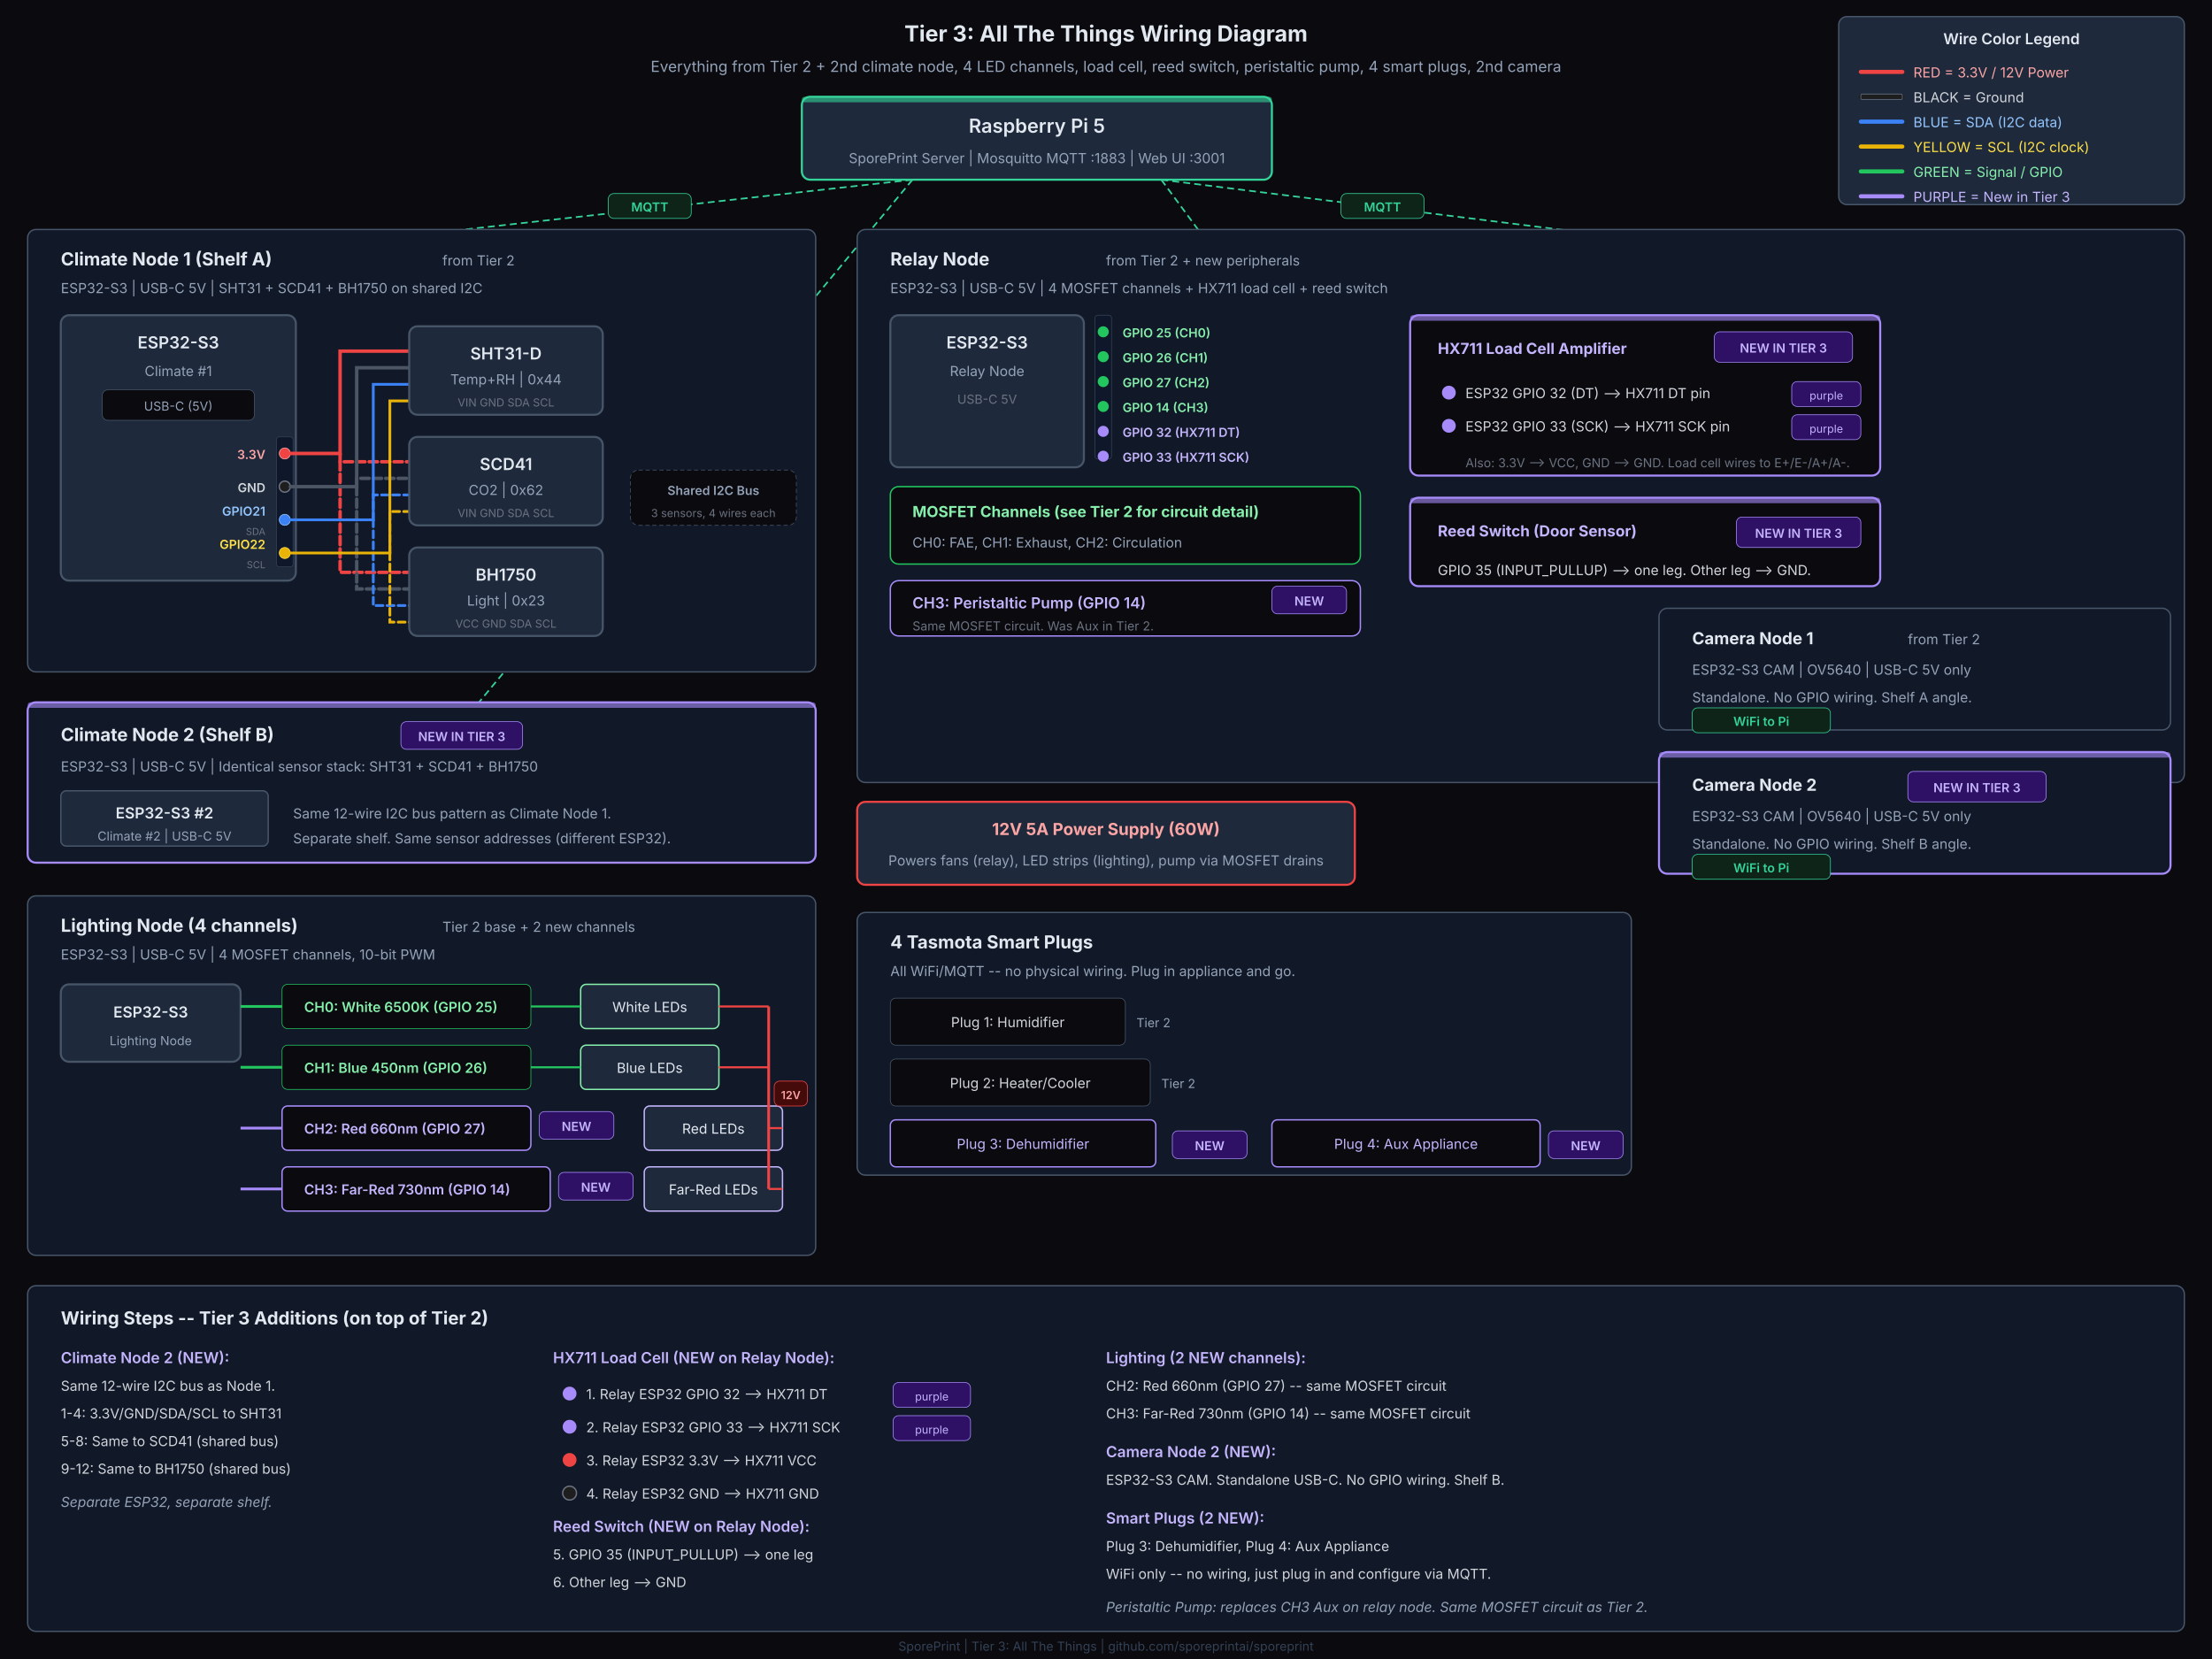
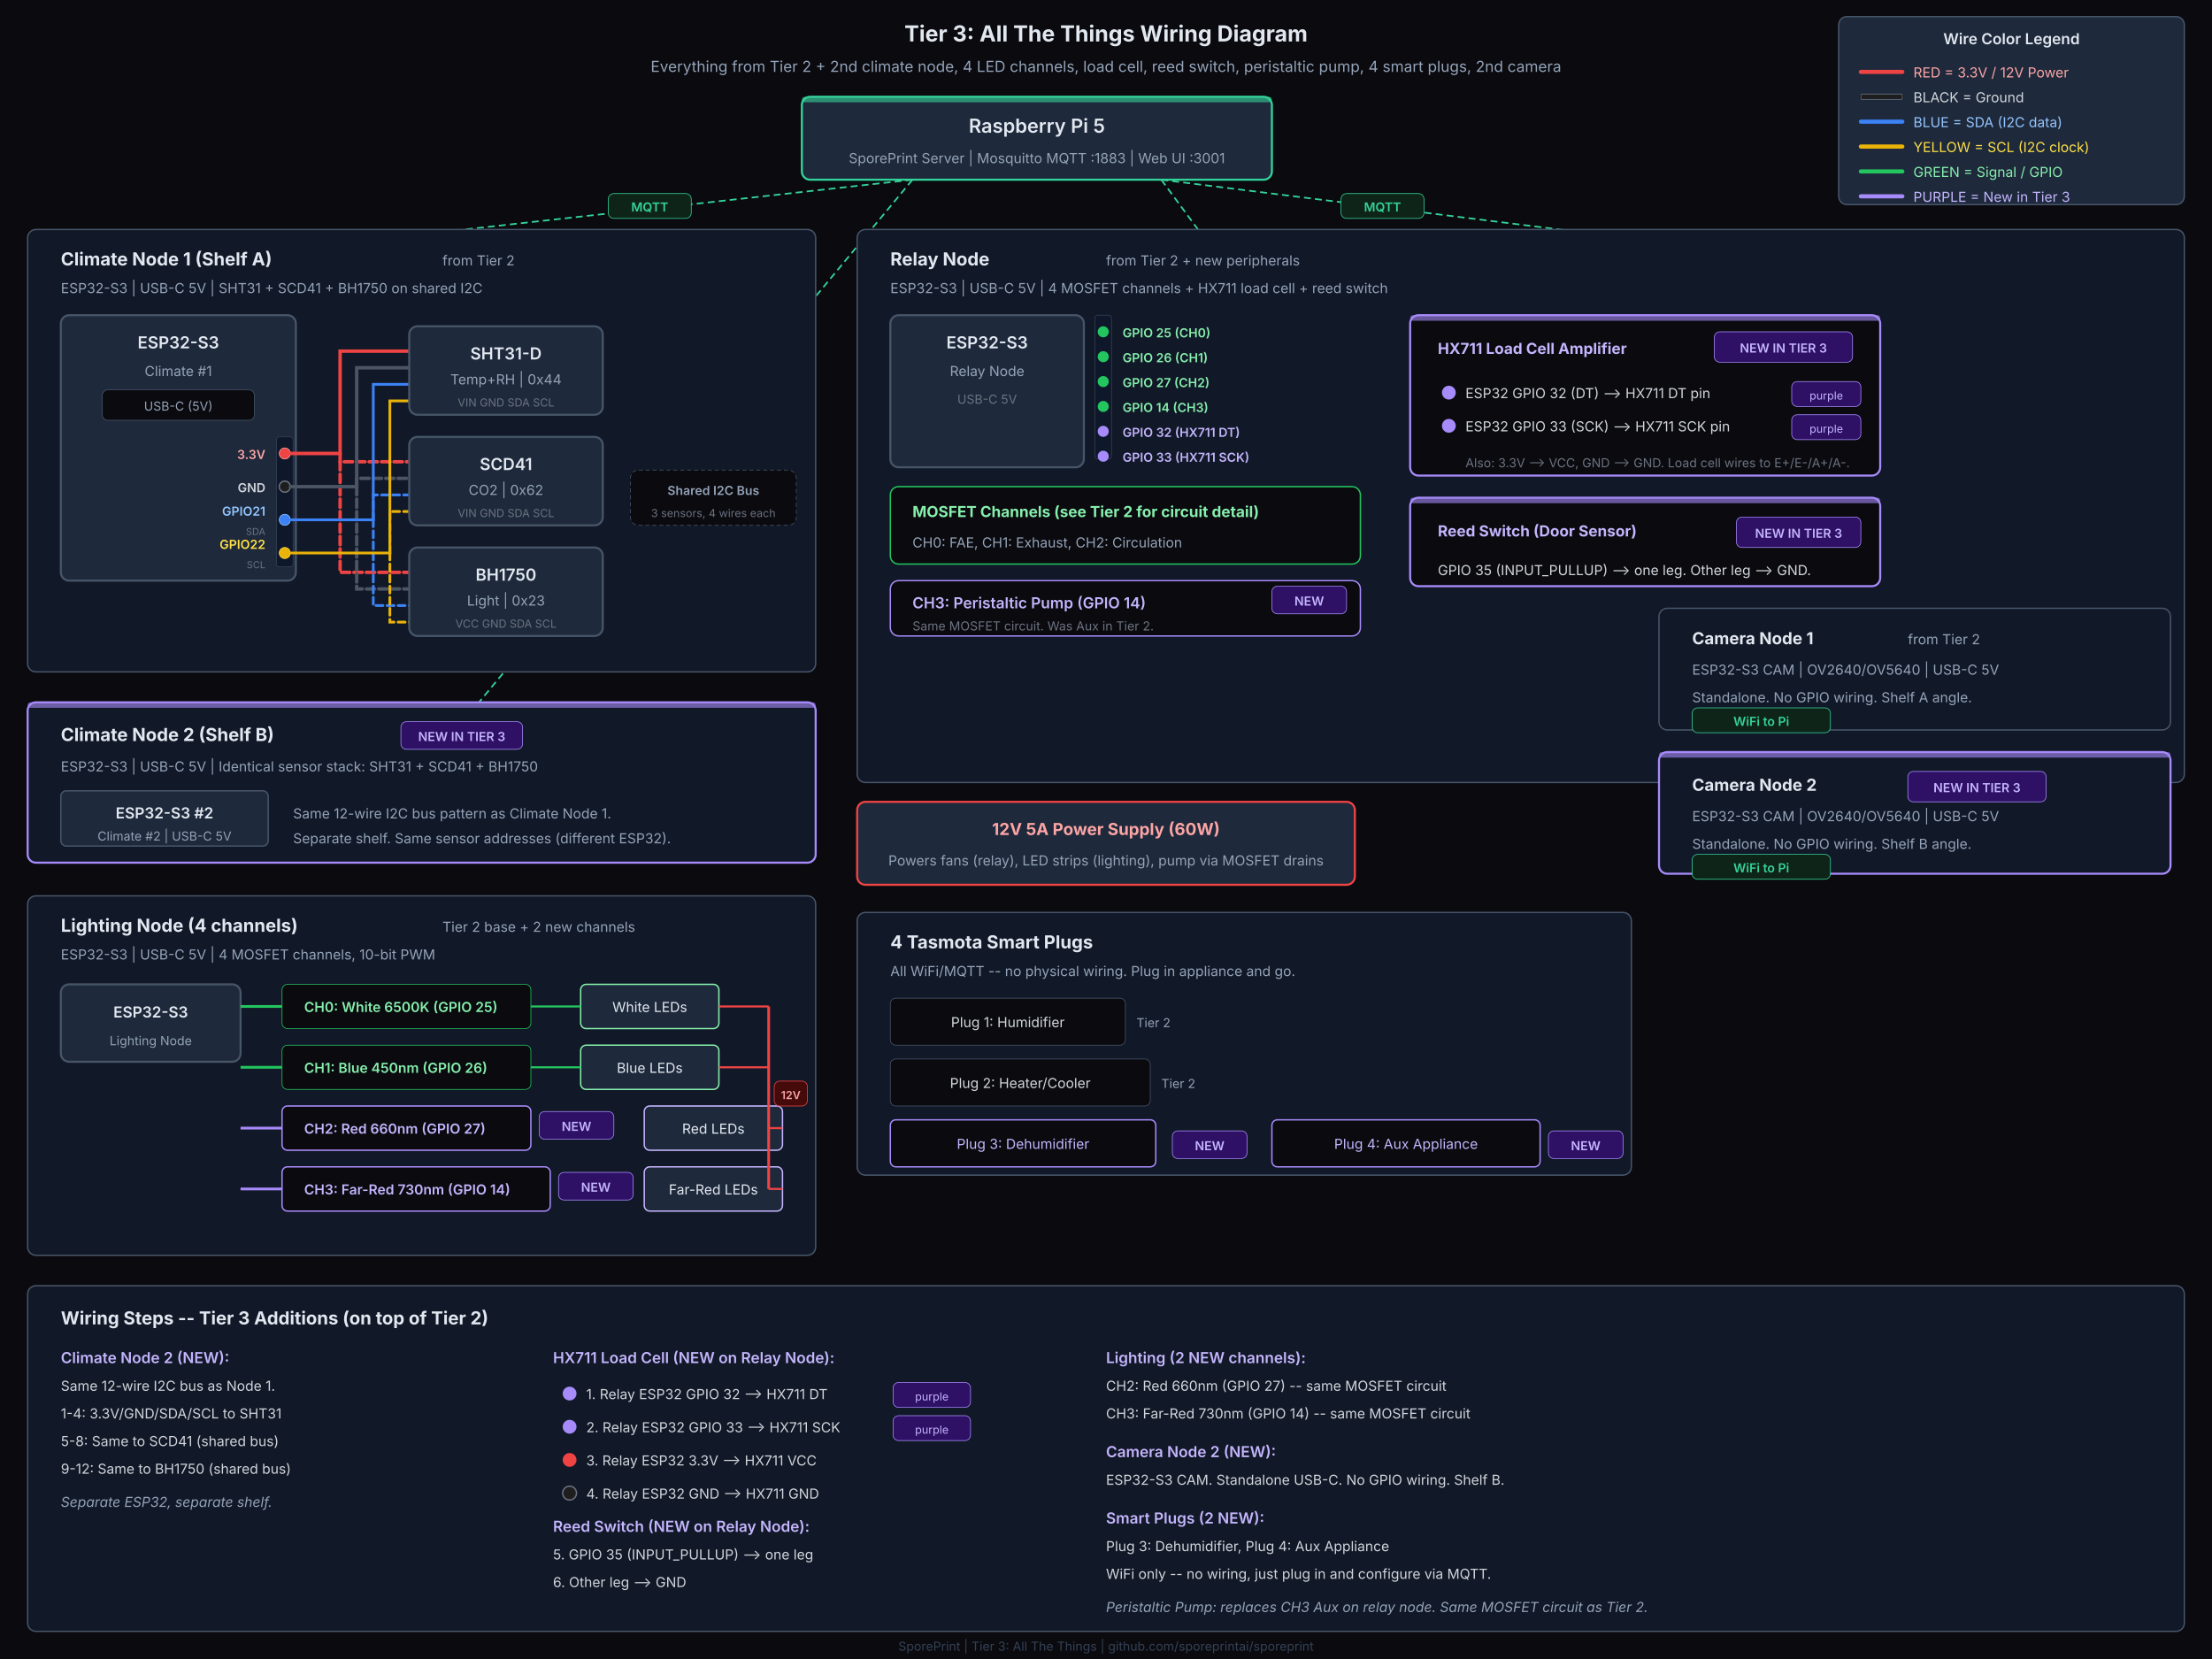
<svg xmlns="http://www.w3.org/2000/svg" viewBox="0 0 1600 1200" width="1600" height="1200">
  <rect width="1600" height="1200" fill="#0a0a0f" />
  <text x="800" y="30" text-anchor="middle" fill="#e2e8f0" font-family="system-ui, -apple-system, sans-serif" font-size="16" font-weight="700">Tier 3: All The Things Wiring Diagram</text>
  <text x="800" y="52" text-anchor="middle" fill="#94a3b8" font-family="system-ui, -apple-system, sans-serif" font-size="11">Everything from Tier 2 + 2nd climate node, 4 LED channels, load cell, reed switch, peristaltic pump, 4 smart plugs, 2nd camera</text>
  <rect x="1330" y="12" width="250" height="136" rx="6" fill="#1e293b" stroke="#475569" stroke-width="1" />
  <text x="1455" y="32" text-anchor="middle" fill="#e2e8f0" font-family="system-ui, -apple-system, sans-serif" font-size="11" font-weight="600">Wire Color Legend</text>
  <line x1="1346" y1="52" x2="1376" y2="52" stroke="#ef4444" stroke-width="3" stroke-linecap="round" />
  <text x="1384" y="56" fill="#fca5a5" font-family="system-ui, -apple-system, sans-serif" font-size="10">RED = 3.3V / 12V Power</text>
  <line x1="1346" y1="70" x2="1376" y2="70" stroke="#1e1e1e" stroke-width="3" stroke-linecap="round" />
  <rect x="1346" y="68" width="30" height="4" rx="1" fill="none" stroke="#6b7280" stroke-width="0.5" />
  <text x="1384" y="74" fill="#d1d5db" font-family="system-ui, -apple-system, sans-serif" font-size="10">BLACK = Ground</text>
  <line x1="1346" y1="88" x2="1376" y2="88" stroke="#3b82f6" stroke-width="3" stroke-linecap="round" />
  <text x="1384" y="92" fill="#93c5fd" font-family="system-ui, -apple-system, sans-serif" font-size="10">BLUE = SDA (I2C data)</text>
  <line x1="1346" y1="106" x2="1376" y2="106" stroke="#eab308" stroke-width="3" stroke-linecap="round" />
  <text x="1384" y="110" fill="#fde047" font-family="system-ui, -apple-system, sans-serif" font-size="10">YELLOW = SCL (I2C clock)</text>
  <line x1="1346" y1="124" x2="1376" y2="124" stroke="#22c55e" stroke-width="3" stroke-linecap="round" />
  <text x="1384" y="128" fill="#86efac" font-family="system-ui, -apple-system, sans-serif" font-size="10">GREEN = Signal / GPIO</text>
  <line x1="1346" y1="142" x2="1376" y2="142" stroke="#a78bfa" stroke-width="3" stroke-linecap="round" />
  <text x="1384" y="146" fill="#c4b5fd" font-family="system-ui, -apple-system, sans-serif" font-size="10">PURPLE = New in Tier 3</text>
  <rect x="580" y="70" width="340" height="60" rx="6" fill="#1e293b" stroke="#34d399" stroke-width="1.5" />
  <rect x="580" y="70" width="340" height="4" rx="2" fill="#34d399" opacity="0.6" />
  <text x="750" y="96" text-anchor="middle" fill="#e2e8f0" font-family="system-ui, -apple-system, sans-serif" font-size="14" font-weight="600">Raspberry Pi 5</text>
  <text x="750" y="118" text-anchor="middle" fill="#94a3b8" font-family="system-ui, -apple-system, sans-serif" font-size="10">SporePrint Server | Mosquitto MQTT :1883 | Web UI :3001</text>
  <path d="M 660 130 L 300 170" fill="none" stroke="#34d399" stroke-width="1.2" stroke-dasharray="5,3" />
  <path d="M 840 130 L 1160 170" fill="none" stroke="#34d399" stroke-width="1.2" stroke-dasharray="5,3" />
  <path d="M 660 130 L 300 564" fill="none" stroke="#34d399" stroke-width="1.2" stroke-dasharray="5,3" />
  <path d="M 840 130 L 1160 564" fill="none" stroke="#34d399" stroke-width="1.2" stroke-dasharray="5,3" />
  <g>
    <rect x="440" y="140" width="60" height="18" rx="4" fill="#0f2418" stroke="#34d399" stroke-width="0.5" />
    <text x="470" y="153" text-anchor="middle" fill="#34d399" font-family="system-ui, -apple-system, sans-serif" font-size="9" font-weight="600">MQTT</text>
  </g>
  <g>
    <rect x="970" y="140" width="60" height="18" rx="4" fill="#0f2418" stroke="#34d399" stroke-width="0.5" />
    <text x="1000" y="153" text-anchor="middle" fill="#34d399" font-family="system-ui, -apple-system, sans-serif" font-size="9" font-weight="600">MQTT</text>
  </g>
  <rect x="20" y="166" width="570" height="320" rx="6" fill="#111827" stroke="#475569" stroke-width="1" />
  <text x="44" y="192" fill="#e2e8f0" font-family="system-ui, -apple-system, sans-serif" font-size="13" font-weight="700">Climate Node 1 (Shelf A)</text>
  <text x="320" y="192" fill="#94a3b8" font-family="system-ui, -apple-system, sans-serif" font-size="10">from Tier 2</text>
  <text x="44" y="212" fill="#94a3b8" font-family="system-ui, -apple-system, sans-serif" font-size="10">ESP32-S3 | USB-C 5V | SHT31 + SCD41 + BH1750 on shared I2C</text>
  <rect x="44" y="228" width="170" height="192" rx="6" fill="#1e293b" stroke="#475569" stroke-width="1.5" />
  <text x="129" y="252" text-anchor="middle" fill="#e2e8f0" font-family="system-ui, -apple-system, sans-serif" font-size="12" font-weight="600">ESP32-S3</text>
  <text x="129" y="272" text-anchor="middle" fill="#94a3b8" font-family="system-ui, -apple-system, sans-serif" font-size="10">Climate #1</text>
  <rect x="74" y="282" width="110" height="22" rx="4" fill="#0a0a0f" stroke="#475569" stroke-width="0.5" />
  <text x="129" y="297" text-anchor="middle" fill="#94a3b8" font-family="system-ui, -apple-system, sans-serif" font-size="9">USB-C (5V)</text>
  <rect x="200" y="316" width="12" height="94" rx="2" fill="#0f172a" stroke="#334155" stroke-width="0.5" />
  <circle cx="206" cy="328" r="4" fill="#ef4444" stroke="#fca5a5" stroke-width="0.5" />
  <text x="192" y="332" text-anchor="end" fill="#fca5a5" font-family="system-ui, -apple-system, sans-serif" font-size="9" font-weight="600">3.3V</text>
  <circle cx="206" cy="352" r="4" fill="#1e1e1e" stroke="#6b7280" stroke-width="1" />
  <text x="192" y="356" text-anchor="end" fill="#d1d5db" font-family="system-ui, -apple-system, sans-serif" font-size="9" font-weight="600">GND</text>
  <circle cx="206" cy="376" r="4" fill="#3b82f6" stroke="#93c5fd" stroke-width="0.5" />
  <text x="192" y="373" text-anchor="end" fill="#93c5fd" font-family="system-ui, -apple-system, sans-serif" font-size="9" font-weight="600">GPIO21</text>
  <text x="192" y="387" text-anchor="end" fill="#6b7280" font-family="system-ui, -apple-system, sans-serif" font-size="7">SDA</text>
  <circle cx="206" cy="400" r="4" fill="#eab308" stroke="#fde047" stroke-width="0.5" />
  <text x="192" y="397" text-anchor="end" fill="#fde047" font-family="system-ui, -apple-system, sans-serif" font-size="9" font-weight="600">GPIO22</text>
  <text x="192" y="411" text-anchor="end" fill="#6b7280" font-family="system-ui, -apple-system, sans-serif" font-size="7">SCL</text>
  <path d="M 210 328 L 246 328 L 246 254 L 296 254" fill="none" stroke="#ef4444" stroke-width="2.5" stroke-linecap="round" />
  <path d="M 246 328 L 246 334 L 296 334" fill="none" stroke="#ef4444" stroke-width="2.5" stroke-linecap="round" stroke-dasharray="6,3" />
  <path d="M 246 334 L 246 414 L 296 414" fill="none" stroke="#ef4444" stroke-width="2.5" stroke-linecap="round" stroke-dasharray="6,3" />
  <path d="M 210 352 L 258 352 L 258 266 L 296 266" fill="none" stroke="#4b5563" stroke-width="2.5" stroke-linecap="round" />
  <path d="M 258 352 L 258 346 L 296 346" fill="none" stroke="#4b5563" stroke-width="2.5" stroke-linecap="round" stroke-dasharray="6,3" />
  <path d="M 258 352 L 258 426 L 296 426" fill="none" stroke="#4b5563" stroke-width="2.5" stroke-linecap="round" stroke-dasharray="6,3" />
  <path d="M 210 376 L 270 376 L 270 278 L 296 278" fill="none" stroke="#3b82f6" stroke-width="2" stroke-linecap="round" />
  <path d="M 270 376 L 270 358 L 296 358" fill="none" stroke="#3b82f6" stroke-width="2" stroke-linecap="round" stroke-dasharray="5,3" />
  <path d="M 270 376 L 270 438 L 296 438" fill="none" stroke="#3b82f6" stroke-width="2" stroke-linecap="round" stroke-dasharray="5,3" />
  <path d="M 210 400 L 282 400 L 282 290 L 296 290" fill="none" stroke="#eab308" stroke-width="2" stroke-linecap="round" />
  <path d="M 282 400 L 282 370 L 296 370" fill="none" stroke="#eab308" stroke-width="2" stroke-linecap="round" stroke-dasharray="5,3" />
  <path d="M 282 400 L 282 450 L 296 450" fill="none" stroke="#eab308" stroke-width="2" stroke-linecap="round" stroke-dasharray="5,3" />
  <rect x="296" y="236" width="140" height="64" rx="6" fill="#1e293b" stroke="#475569" stroke-width="1.5" />
  <text x="366" y="260" text-anchor="middle" fill="#e2e8f0" font-family="system-ui, -apple-system, sans-serif" font-size="12" font-weight="600">SHT31-D</text>
  <text x="366" y="278" text-anchor="middle" fill="#94a3b8" font-family="system-ui, -apple-system, sans-serif" font-size="10">Temp+RH | 0x44</text>
  <text x="366" y="294" text-anchor="middle" fill="#6b7280" font-family="system-ui, -apple-system, sans-serif" font-size="8">VIN GND SDA SCL</text>
  <rect x="296" y="316" width="140" height="64" rx="6" fill="#1e293b" stroke="#475569" stroke-width="1.5" />
  <text x="366" y="340" text-anchor="middle" fill="#e2e8f0" font-family="system-ui, -apple-system, sans-serif" font-size="12" font-weight="600">SCD41</text>
  <text x="366" y="358" text-anchor="middle" fill="#94a3b8" font-family="system-ui, -apple-system, sans-serif" font-size="10">CO2 | 0x62</text>
  <text x="366" y="374" text-anchor="middle" fill="#6b7280" font-family="system-ui, -apple-system, sans-serif" font-size="8">VIN GND SDA SCL</text>
  <rect x="296" y="396" width="140" height="64" rx="6" fill="#1e293b" stroke="#475569" stroke-width="1.5" />
  <text x="366" y="420" text-anchor="middle" fill="#e2e8f0" font-family="system-ui, -apple-system, sans-serif" font-size="12" font-weight="600">BH1750</text>
  <text x="366" y="438" text-anchor="middle" fill="#94a3b8" font-family="system-ui, -apple-system, sans-serif" font-size="10">Light | 0x23</text>
  <text x="366" y="454" text-anchor="middle" fill="#6b7280" font-family="system-ui, -apple-system, sans-serif" font-size="8">VCC GND SDA SCL</text>
  <rect x="456" y="340" width="120" height="40" rx="6" fill="#0a0a0f" stroke="#475569" stroke-width="0.5" stroke-dasharray="3,2" />
  <text x="516" y="358" text-anchor="middle" fill="#94a3b8" font-family="system-ui, -apple-system, sans-serif" font-size="9" font-weight="600">Shared I2C Bus</text>
  <text x="516" y="374" text-anchor="middle" fill="#6b7280" font-family="system-ui, -apple-system, sans-serif" font-size="8">3 sensors, 4 wires each</text>
  <rect x="20" y="508" width="570" height="116" rx="6" fill="#111827" stroke="#a78bfa" stroke-width="1.5" />
  <rect x="20" y="508" width="570" height="4" rx="2" fill="#a78bfa" opacity="0.6" />
  <text x="44" y="536" fill="#e2e8f0" font-family="system-ui, -apple-system, sans-serif" font-size="13" font-weight="700">Climate Node 2 (Shelf B)</text>
  <g>
    <rect x="290" y="522" width="88" height="20" rx="4" fill="#2e1065" stroke="#a78bfa" stroke-width="0.5" />
    <text x="334" y="536" text-anchor="middle" fill="#c4b5fd" font-family="system-ui, -apple-system, sans-serif" font-size="9" font-weight="600">NEW IN TIER 3</text>
  </g>
  <text x="44" y="558" fill="#94a3b8" font-family="system-ui, -apple-system, sans-serif" font-size="10">ESP32-S3 | USB-C 5V | Identical sensor stack: SHT31 + SCD41 + BH1750</text>
  <rect x="44" y="572" width="150" height="40" rx="4" fill="#1e293b" stroke="#475569" stroke-width="1" />
  <text x="119" y="592" text-anchor="middle" fill="#e2e8f0" font-family="system-ui, -apple-system, sans-serif" font-size="11" font-weight="600">ESP32-S3 #2</text>
  <text x="119" y="608" text-anchor="middle" fill="#94a3b8" font-family="system-ui, -apple-system, sans-serif" font-size="9">Climate #2 | USB-C 5V</text>
  <text x="212" y="592" fill="#94a3b8" font-family="system-ui, -apple-system, sans-serif" font-size="10">Same 12-wire I2C bus pattern as Climate Node 1.</text>
  <text x="212" y="610" fill="#94a3b8" font-family="system-ui, -apple-system, sans-serif" font-size="10">Separate shelf. Same sensor addresses (different ESP32).</text>
  <rect x="620" y="166" width="960" height="400" rx="6" fill="#111827" stroke="#475569" stroke-width="1" />
  <text x="644" y="192" fill="#e2e8f0" font-family="system-ui, -apple-system, sans-serif" font-size="13" font-weight="700">Relay Node</text>
  <text x="800" y="192" fill="#94a3b8" font-family="system-ui, -apple-system, sans-serif" font-size="10">from Tier 2 + new peripherals</text>
  <text x="644" y="212" fill="#94a3b8" font-family="system-ui, -apple-system, sans-serif" font-size="10">ESP32-S3 | USB-C 5V | 4 MOSFET channels + HX711 load cell + reed switch</text>
  <rect x="644" y="228" width="140" height="110" rx="6" fill="#1e293b" stroke="#475569" stroke-width="1.5" />
  <text x="714" y="252" text-anchor="middle" fill="#e2e8f0" font-family="system-ui, -apple-system, sans-serif" font-size="12" font-weight="600">ESP32-S3</text>
  <text x="714" y="272" text-anchor="middle" fill="#94a3b8" font-family="system-ui, -apple-system, sans-serif" font-size="10">Relay Node</text>
  <text x="714" y="292" text-anchor="middle" fill="#6b7280" font-family="system-ui, -apple-system, sans-serif" font-size="9">USB-C 5V</text>
  <rect x="792" y="228" width="12" height="104" rx="2" fill="#0f172a" stroke="#334155" stroke-width="0.5" />
  <circle cx="798" cy="240" r="4" fill="#22c55e" />
  <text x="812" y="244" fill="#86efac" font-family="system-ui, -apple-system, sans-serif" font-size="9" font-weight="600">GPIO 25 (CH0)</text>
  <circle cx="798" cy="258" r="4" fill="#22c55e" />
  <text x="812" y="262" fill="#86efac" font-family="system-ui, -apple-system, sans-serif" font-size="9" font-weight="600">GPIO 26 (CH1)</text>
  <circle cx="798" cy="276" r="4" fill="#22c55e" />
  <text x="812" y="280" fill="#86efac" font-family="system-ui, -apple-system, sans-serif" font-size="9" font-weight="600">GPIO 27 (CH2)</text>
  <circle cx="798" cy="294" r="4" fill="#22c55e" />
  <text x="812" y="298" fill="#86efac" font-family="system-ui, -apple-system, sans-serif" font-size="9" font-weight="600">GPIO 14 (CH3)</text>
  <circle cx="798" cy="312" r="4" fill="#a78bfa" />
  <text x="812" y="316" fill="#c4b5fd" font-family="system-ui, -apple-system, sans-serif" font-size="9" font-weight="600">GPIO 32 (HX711 DT)</text>
  <circle cx="798" cy="330" r="4" fill="#a78bfa" />
  <text x="812" y="334" fill="#c4b5fd" font-family="system-ui, -apple-system, sans-serif" font-size="9" font-weight="600">GPIO 33 (HX711 SCK)</text>
  <rect x="644" y="352" width="340" height="56" rx="6" fill="#0a0a0f" stroke="#22c55e" stroke-width="1" />
  <text x="660" y="374" fill="#86efac" font-family="system-ui, -apple-system, sans-serif" font-size="11" font-weight="700">MOSFET Channels (see Tier 2 for circuit detail)</text>
  <text x="660" y="396" fill="#94a3b8" font-family="system-ui, -apple-system, sans-serif" font-size="10">CH0: FAE, CH1: Exhaust, CH2: Circulation</text>
  <rect x="644" y="420" width="340" height="40" rx="6" fill="#0a0a0f" stroke="#a78bfa" stroke-width="1" />
  <text x="660" y="440" fill="#c4b5fd" font-family="system-ui, -apple-system, sans-serif" font-size="11" font-weight="600">CH3: Peristaltic Pump (GPIO 14)</text>
  <text x="660" y="456" fill="#6b7280" font-family="system-ui, -apple-system, sans-serif" font-size="9">Same MOSFET circuit. Was Aux in Tier 2.</text>
  <g>
    <rect x="920" y="424" width="54" height="20" rx="4" fill="#2e1065" stroke="#a78bfa" stroke-width="0.5" />
    <text x="947" y="438" text-anchor="middle" fill="#c4b5fd" font-family="system-ui, -apple-system, sans-serif" font-size="9" font-weight="600">NEW</text>
  </g>
  <rect x="1020" y="228" width="340" height="116" rx="6" fill="#0a0a0f" stroke="#a78bfa" stroke-width="1.5" />
  <rect x="1020" y="228" width="340" height="4" rx="2" fill="#a78bfa" opacity="0.6" />
  <text x="1040" y="256" fill="#c4b5fd" font-family="system-ui, -apple-system, sans-serif" font-size="11" font-weight="700">HX711 Load Cell Amplifier</text>
  <g>
    <rect x="1240" y="240" width="100" height="22" rx="4" fill="#2e1065" stroke="#a78bfa" stroke-width="0.5" />
    <text x="1290" y="255" text-anchor="middle" fill="#c4b5fd" font-family="system-ui, -apple-system, sans-serif" font-size="9" font-weight="600">NEW IN TIER 3</text>
  </g>
  <circle cx="1048" cy="284" r="5" fill="#a78bfa" />
  <text x="1060" y="288" fill="#d1d5db" font-family="system-ui, -apple-system, sans-serif" font-size="10">ESP32 GPIO 32 (DT) --&gt; HX711 DT pin</text>
  <g>
    <rect x="1296" y="276" width="50" height="18" rx="4" fill="#2e1065" stroke="#a78bfa" stroke-width="0.5" />
    <text x="1321" y="289" text-anchor="middle" fill="#c4b5fd" font-family="system-ui, -apple-system, sans-serif" font-size="8">purple</text>
  </g>
  <circle cx="1048" cy="308" r="5" fill="#a78bfa" />
  <text x="1060" y="312" fill="#d1d5db" font-family="system-ui, -apple-system, sans-serif" font-size="10">ESP32 GPIO 33 (SCK) --&gt; HX711 SCK pin</text>
  <g>
    <rect x="1296" y="300" width="50" height="18" rx="4" fill="#2e1065" stroke="#a78bfa" stroke-width="0.5" />
    <text x="1321" y="313" text-anchor="middle" fill="#c4b5fd" font-family="system-ui, -apple-system, sans-serif" font-size="8">purple</text>
  </g>
  <text x="1060" y="338" fill="#6b7280" font-family="system-ui, -apple-system, sans-serif" font-size="9">Also: 3.3V --&gt; VCC, GND --&gt; GND. Load cell wires to E+/E-/A+/A-.</text>
  <rect x="1020" y="360" width="340" height="64" rx="6" fill="#0a0a0f" stroke="#a78bfa" stroke-width="1.5" />
  <rect x="1020" y="360" width="340" height="4" rx="2" fill="#a78bfa" opacity="0.6" />
  <text x="1040" y="388" fill="#c4b5fd" font-family="system-ui, -apple-system, sans-serif" font-size="11" font-weight="700">Reed Switch (Door Sensor)</text>
  <g>
    <rect x="1256" y="374" width="90" height="22" rx="4" fill="#2e1065" stroke="#a78bfa" stroke-width="0.5" />
    <text x="1301" y="389" text-anchor="middle" fill="#c4b5fd" font-family="system-ui, -apple-system, sans-serif" font-size="9" font-weight="600">NEW IN TIER 3</text>
  </g>
  <text x="1040" y="416" fill="#d1d5db" font-family="system-ui, -apple-system, sans-serif" font-size="10">GPIO 35 (INPUT_PULLUP) --&gt; one leg. Other leg --&gt; GND.</text>
  <rect x="20" y="648" width="570" height="260" rx="6" fill="#111827" stroke="#475569" stroke-width="1" />
  <text x="44" y="674" fill="#e2e8f0" font-family="system-ui, -apple-system, sans-serif" font-size="13" font-weight="700">Lighting Node (4 channels)</text>
  <text x="320" y="674" fill="#94a3b8" font-family="system-ui, -apple-system, sans-serif" font-size="10">Tier 2 base + 2 new channels</text>
  <text x="44" y="694" fill="#94a3b8" font-family="system-ui, -apple-system, sans-serif" font-size="10">ESP32-S3 | USB-C 5V | 4 MOSFET channels, 10-bit PWM</text>
  <rect x="44" y="712" width="130" height="56" rx="6" fill="#1e293b" stroke="#475569" stroke-width="1.5" />
  <text x="109" y="736" text-anchor="middle" fill="#e2e8f0" font-family="system-ui, -apple-system, sans-serif" font-size="11" font-weight="600">ESP32-S3</text>
  <text x="109" y="756" text-anchor="middle" fill="#94a3b8" font-family="system-ui, -apple-system, sans-serif" font-size="9">Lighting Node</text>
  <rect x="204" y="712" width="180" height="32" rx="4" fill="#0a0a0f" stroke="#22c55e" stroke-width="0.5" />
  <text x="220" y="732" fill="#86efac" font-family="system-ui, -apple-system, sans-serif" font-size="10" font-weight="600">CH0: White 6500K (GPIO 25)</text>
  <line x1="174" y1="728" x2="204" y2="728" stroke="#22c55e" stroke-width="2" />
  <rect x="204" y="756" width="180" height="32" rx="4" fill="#0a0a0f" stroke="#22c55e" stroke-width="0.5" />
  <text x="220" y="776" fill="#86efac" font-family="system-ui, -apple-system, sans-serif" font-size="10" font-weight="600">CH1: Blue 450nm (GPIO 26)</text>
  <line x1="174" y1="772" x2="204" y2="772" stroke="#22c55e" stroke-width="2" />
  <rect x="204" y="800" width="180" height="32" rx="4" fill="#0a0a0f" stroke="#a78bfa" stroke-width="1" />
  <text x="220" y="820" fill="#c4b5fd" font-family="system-ui, -apple-system, sans-serif" font-size="10" font-weight="600">CH2: Red 660nm (GPIO 27)</text>
  <line x1="174" y1="816" x2="204" y2="816" stroke="#a78bfa" stroke-width="2" />
  <g>
    <rect x="390" y="804" width="54" height="20" rx="4" fill="#2e1065" stroke="#a78bfa" stroke-width="0.5" />
    <text x="417" y="818" text-anchor="middle" fill="#c4b5fd" font-family="system-ui, -apple-system, sans-serif" font-size="9" font-weight="600">NEW</text>
  </g>
  <rect x="204" y="844" width="194" height="32" rx="4" fill="#0a0a0f" stroke="#a78bfa" stroke-width="1" />
  <text x="220" y="864" fill="#c4b5fd" font-family="system-ui, -apple-system, sans-serif" font-size="10" font-weight="600">CH3: Far-Red 730nm (GPIO 14)</text>
  <line x1="174" y1="860" x2="204" y2="860" stroke="#a78bfa" stroke-width="2" />
  <g>
    <rect x="404" y="848" width="54" height="20" rx="4" fill="#2e1065" stroke="#a78bfa" stroke-width="0.5" />
    <text x="431" y="862" text-anchor="middle" fill="#c4b5fd" font-family="system-ui, -apple-system, sans-serif" font-size="9" font-weight="600">NEW</text>
  </g>
  <rect x="420" y="712" width="100" height="32" rx="4" fill="#1e293b" stroke="#86efac" stroke-width="1" />
  <text x="470" y="732" text-anchor="middle" fill="#e2e8f0" font-family="system-ui, -apple-system, sans-serif" font-size="10">White LEDs</text>
  <line x1="384" y1="728" x2="420" y2="728" stroke="#22c55e" stroke-width="1.5" />
  <rect x="420" y="756" width="100" height="32" rx="4" fill="#1e293b" stroke="#86efac" stroke-width="1" />
  <text x="470" y="776" text-anchor="middle" fill="#e2e8f0" font-family="system-ui, -apple-system, sans-serif" font-size="10">Blue LEDs</text>
  <line x1="384" y1="772" x2="420" y2="772" stroke="#22c55e" stroke-width="1.5" />
  <rect x="466" y="800" width="100" height="32" rx="4" fill="#1e293b" stroke="#c4b5fd" stroke-width="1" />
  <text x="516" y="820" text-anchor="middle" fill="#e2e8f0" font-family="system-ui, -apple-system, sans-serif" font-size="10">Red LEDs</text>
  <rect x="466" y="844" width="100" height="32" rx="4" fill="#1e293b" stroke="#c4b5fd" stroke-width="1" />
  <text x="516" y="864" text-anchor="middle" fill="#e2e8f0" font-family="system-ui, -apple-system, sans-serif" font-size="10">Far-Red LEDs</text>
  <line x1="520" y1="728" x2="556" y2="728" stroke="#ef4444" stroke-width="1.5" />
  <line x1="520" y1="772" x2="556" y2="772" stroke="#ef4444" stroke-width="1.5" />
  <line x1="566" y1="816" x2="556" y2="816" stroke="#ef4444" stroke-width="1.5" />
  <line x1="566" y1="860" x2="556" y2="860" stroke="#ef4444" stroke-width="1.5" />
  <line x1="556" y1="728" x2="556" y2="860" stroke="#ef4444" stroke-width="2" />
  <g>
    <rect x="560" y="782" width="24" height="18" rx="4" fill="#450a0a" stroke="#ef4444" stroke-width="0.5" />
    <text x="572" y="795" text-anchor="middle" fill="#fca5a5" font-family="system-ui, -apple-system, sans-serif" font-size="8" font-weight="600">12V</text>
  </g>
  <rect x="1200" y="440" width="370" height="88" rx="6" fill="#111827" stroke="#475569" stroke-width="1" />
  <text x="1224" y="466" fill="#e2e8f0" font-family="system-ui, -apple-system, sans-serif" font-size="12" font-weight="700">Camera Node 1</text>
  <text x="1380" y="466" fill="#94a3b8" font-family="system-ui, -apple-system, sans-serif" font-size="10">from Tier 2</text>
-   <text x="1224" y="488" fill="#94a3b8" font-family="system-ui, -apple-system, sans-serif" font-size="10">ESP32-S3 CAM | OV5640 | USB-C 5V only</text>
+   <text x="1224" y="488" fill="#94a3b8" font-family="system-ui, -apple-system, sans-serif" font-size="10">ESP32-S3 CAM | OV2640/OV5640 | USB-C 5V</text>
  <text x="1224" y="508" fill="#94a3b8" font-family="system-ui, -apple-system, sans-serif" font-size="10">Standalone. No GPIO wiring. Shelf A angle.</text>
  <g>
    <rect x="1224" y="512" width="100" height="18" rx="4" fill="#0f2418" stroke="#34d399" stroke-width="0.5" />
    <text x="1274" y="525" text-anchor="middle" fill="#34d399" font-family="system-ui, -apple-system, sans-serif" font-size="9" font-weight="600">WiFi to Pi</text>
  </g>
  <rect x="1200" y="544" width="370" height="88" rx="6" fill="#111827" stroke="#a78bfa" stroke-width="1.5" />
  <rect x="1200" y="544" width="370" height="4" rx="2" fill="#a78bfa" opacity="0.6" />
  <text x="1224" y="572" fill="#e2e8f0" font-family="system-ui, -apple-system, sans-serif" font-size="12" font-weight="700">Camera Node 2</text>
  <g>
    <rect x="1380" y="558" width="100" height="22" rx="4" fill="#2e1065" stroke="#a78bfa" stroke-width="0.5" />
    <text x="1430" y="573" text-anchor="middle" fill="#c4b5fd" font-family="system-ui, -apple-system, sans-serif" font-size="9" font-weight="600">NEW IN TIER 3</text>
  </g>
-   <text x="1224" y="594" fill="#94a3b8" font-family="system-ui, -apple-system, sans-serif" font-size="10">ESP32-S3 CAM | OV5640 | USB-C 5V only</text>
+   <text x="1224" y="594" fill="#94a3b8" font-family="system-ui, -apple-system, sans-serif" font-size="10">ESP32-S3 CAM | OV2640/OV5640 | USB-C 5V</text>
  <text x="1224" y="614" fill="#94a3b8" font-family="system-ui, -apple-system, sans-serif" font-size="10">Standalone. No GPIO wiring. Shelf B angle.</text>
  <g>
    <rect x="1224" y="618" width="100" height="18" rx="4" fill="#0f2418" stroke="#34d399" stroke-width="0.5" />
    <text x="1274" y="631" text-anchor="middle" fill="#34d399" font-family="system-ui, -apple-system, sans-serif" font-size="9" font-weight="600">WiFi to Pi</text>
  </g>
  <rect x="620" y="580" width="360" height="60" rx="6" fill="#1e293b" stroke="#ef4444" stroke-width="1.5" />
  <text x="800" y="604" text-anchor="middle" fill="#fca5a5" font-family="system-ui, -apple-system, sans-serif" font-size="12" font-weight="700">12V 5A Power Supply (60W)</text>
  <text x="800" y="626" text-anchor="middle" fill="#94a3b8" font-family="system-ui, -apple-system, sans-serif" font-size="10">Powers fans (relay), LED strips (lighting), pump via MOSFET drains</text>
  <rect x="620" y="660" width="560" height="190" rx="6" fill="#111827" stroke="#475569" stroke-width="1" />
  <text x="644" y="686" fill="#e2e8f0" font-family="system-ui, -apple-system, sans-serif" font-size="13" font-weight="700">4 Tasmota Smart Plugs</text>
  <text x="644" y="706" fill="#94a3b8" font-family="system-ui, -apple-system, sans-serif" font-size="10">All WiFi/MQTT -- no physical wiring. Plug in appliance and go.</text>
  <rect x="644" y="722" width="170" height="34" rx="4" fill="#0a0a0f" stroke="#475569" stroke-width="0.5" />
  <text x="729" y="743" text-anchor="middle" fill="#d1d5db" font-family="system-ui, -apple-system, sans-serif" font-size="10">Plug 1: Humidifier</text>
  <text x="822" y="743" fill="#94a3b8" font-family="system-ui, -apple-system, sans-serif" font-size="9">Tier 2</text>
  <rect x="644" y="766" width="188" height="34" rx="4" fill="#0a0a0f" stroke="#475569" stroke-width="0.5" />
  <text x="738" y="787" text-anchor="middle" fill="#d1d5db" font-family="system-ui, -apple-system, sans-serif" font-size="10">Plug 2: Heater/Cooler</text>
  <text x="840" y="787" fill="#94a3b8" font-family="system-ui, -apple-system, sans-serif" font-size="9">Tier 2</text>
  <rect x="644" y="810" width="192" height="34" rx="4" fill="#0a0a0f" stroke="#a78bfa" stroke-width="1" />
  <text x="740" y="831" text-anchor="middle" fill="#c4b5fd" font-family="system-ui, -apple-system, sans-serif" font-size="10">Plug 3: Dehumidifier</text>
  <g>
    <rect x="848" y="818" width="54" height="20" rx="4" fill="#2e1065" stroke="#a78bfa" stroke-width="0.5" />
    <text x="875" y="832" text-anchor="middle" fill="#c4b5fd" font-family="system-ui, -apple-system, sans-serif" font-size="9" font-weight="600">NEW</text>
  </g>
  <rect x="920" y="810" width="194" height="34" rx="4" fill="#0a0a0f" stroke="#a78bfa" stroke-width="1" />
  <text x="1017" y="831" text-anchor="middle" fill="#c4b5fd" font-family="system-ui, -apple-system, sans-serif" font-size="10">Plug 4: Aux Appliance</text>
  <g>
    <rect x="1120" y="818" width="54" height="20" rx="4" fill="#2e1065" stroke="#a78bfa" stroke-width="0.5" />
    <text x="1147" y="832" text-anchor="middle" fill="#c4b5fd" font-family="system-ui, -apple-system, sans-serif" font-size="9" font-weight="600">NEW</text>
  </g>
  <rect x="20" y="930" width="1560" height="250" rx="6" fill="#111827" stroke="#475569" stroke-width="1" />
  <text x="44" y="958" fill="#e2e8f0" font-family="system-ui, -apple-system, sans-serif" font-size="13" font-weight="700">Wiring Steps -- Tier 3 Additions (on top of Tier 2)</text>
  <text x="44" y="986" fill="#c4b5fd" font-family="system-ui, -apple-system, sans-serif" font-size="11" font-weight="600">Climate Node 2 (NEW):</text>
  <text x="44" y="1006" fill="#d1d5db" font-family="system-ui, -apple-system, sans-serif" font-size="10">Same 12-wire I2C bus as Node 1.</text>
  <text x="44" y="1026" fill="#d1d5db" font-family="system-ui, -apple-system, sans-serif" font-size="10">1-4: 3.3V/GND/SDA/SCL to SHT31</text>
  <text x="44" y="1046" fill="#d1d5db" font-family="system-ui, -apple-system, sans-serif" font-size="10">5-8: Same to SCD41 (shared bus)</text>
  <text x="44" y="1066" fill="#d1d5db" font-family="system-ui, -apple-system, sans-serif" font-size="10">9-12: Same to BH1750 (shared bus)</text>
  <text x="44" y="1090" fill="#94a3b8" font-family="system-ui, -apple-system, sans-serif" font-size="10" font-style="italic">Separate ESP32, separate shelf.</text>
  <text x="400" y="986" fill="#c4b5fd" font-family="system-ui, -apple-system, sans-serif" font-size="11" font-weight="600">HX711 Load Cell (NEW on Relay Node):</text>
  <circle cx="412" cy="1008" r="5" fill="#a78bfa" />
  <text x="424" y="1012" fill="#d1d5db" font-family="system-ui, -apple-system, sans-serif" font-size="10">1. Relay ESP32 GPIO 32 --&gt; HX711 DT</text>
  <g>
    <rect x="646" y="1000" width="56" height="18" rx="4" fill="#2e1065" stroke="#a78bfa" stroke-width="0.5" />
    <text x="674" y="1013" text-anchor="middle" fill="#c4b5fd" font-family="system-ui, -apple-system, sans-serif" font-size="8">purple</text>
  </g>
  <circle cx="412" cy="1032" r="5" fill="#a78bfa" />
  <text x="424" y="1036" fill="#d1d5db" font-family="system-ui, -apple-system, sans-serif" font-size="10">2. Relay ESP32 GPIO 33 --&gt; HX711 SCK</text>
  <g>
    <rect x="646" y="1024" width="56" height="18" rx="4" fill="#2e1065" stroke="#a78bfa" stroke-width="0.5" />
    <text x="674" y="1037" text-anchor="middle" fill="#c4b5fd" font-family="system-ui, -apple-system, sans-serif" font-size="8">purple</text>
  </g>
  <circle cx="412" cy="1056" r="5" fill="#ef4444" />
  <text x="424" y="1060" fill="#d1d5db" font-family="system-ui, -apple-system, sans-serif" font-size="10">3. Relay ESP32 3.3V --&gt; HX711 VCC</text>
  <circle cx="412" cy="1080" r="5" fill="#1e1e1e" stroke="#6b7280" stroke-width="1" />
  <text x="424" y="1084" fill="#d1d5db" font-family="system-ui, -apple-system, sans-serif" font-size="10">4. Relay ESP32 GND --&gt; HX711 GND</text>
  <text x="400" y="1108" fill="#c4b5fd" font-family="system-ui, -apple-system, sans-serif" font-size="11" font-weight="600">Reed Switch (NEW on Relay Node):</text>
  <text x="400" y="1128" fill="#d1d5db" font-family="system-ui, -apple-system, sans-serif" font-size="10">5. GPIO 35 (INPUT_PULLUP) --&gt; one leg</text>
  <text x="400" y="1148" fill="#d1d5db" font-family="system-ui, -apple-system, sans-serif" font-size="10">6. Other leg --&gt; GND</text>
  <text x="800" y="986" fill="#c4b5fd" font-family="system-ui, -apple-system, sans-serif" font-size="11" font-weight="600">Lighting (2 NEW channels):</text>
  <text x="800" y="1006" fill="#d1d5db" font-family="system-ui, -apple-system, sans-serif" font-size="10">CH2: Red 660nm (GPIO 27) -- same MOSFET circuit</text>
  <text x="800" y="1026" fill="#d1d5db" font-family="system-ui, -apple-system, sans-serif" font-size="10">CH3: Far-Red 730nm (GPIO 14) -- same MOSFET circuit</text>
  <text x="800" y="1054" fill="#c4b5fd" font-family="system-ui, -apple-system, sans-serif" font-size="11" font-weight="600">Camera Node 2 (NEW):</text>
  <text x="800" y="1074" fill="#d1d5db" font-family="system-ui, -apple-system, sans-serif" font-size="10">ESP32-S3 CAM. Standalone USB-C. No GPIO wiring. Shelf B.</text>
  <text x="800" y="1102" fill="#c4b5fd" font-family="system-ui, -apple-system, sans-serif" font-size="11" font-weight="600">Smart Plugs (2 NEW):</text>
  <text x="800" y="1122" fill="#d1d5db" font-family="system-ui, -apple-system, sans-serif" font-size="10">Plug 3: Dehumidifier, Plug 4: Aux Appliance</text>
  <text x="800" y="1142" fill="#d1d5db" font-family="system-ui, -apple-system, sans-serif" font-size="10">WiFi only -- no wiring, just plug in and configure via MQTT.</text>
  <text x="800" y="1166" fill="#94a3b8" font-family="system-ui, -apple-system, sans-serif" font-size="10" font-style="italic">Peristaltic Pump: replaces CH3 Aux on relay node. Same MOSFET circuit as Tier 2.</text>
  <text x="800" y="1194" text-anchor="middle" fill="#334155" font-family="system-ui, -apple-system, sans-serif" font-size="9">SporePrint  |  Tier 3: All The Things  |  github.com/sporeprintai/sporeprint</text>
</svg>
